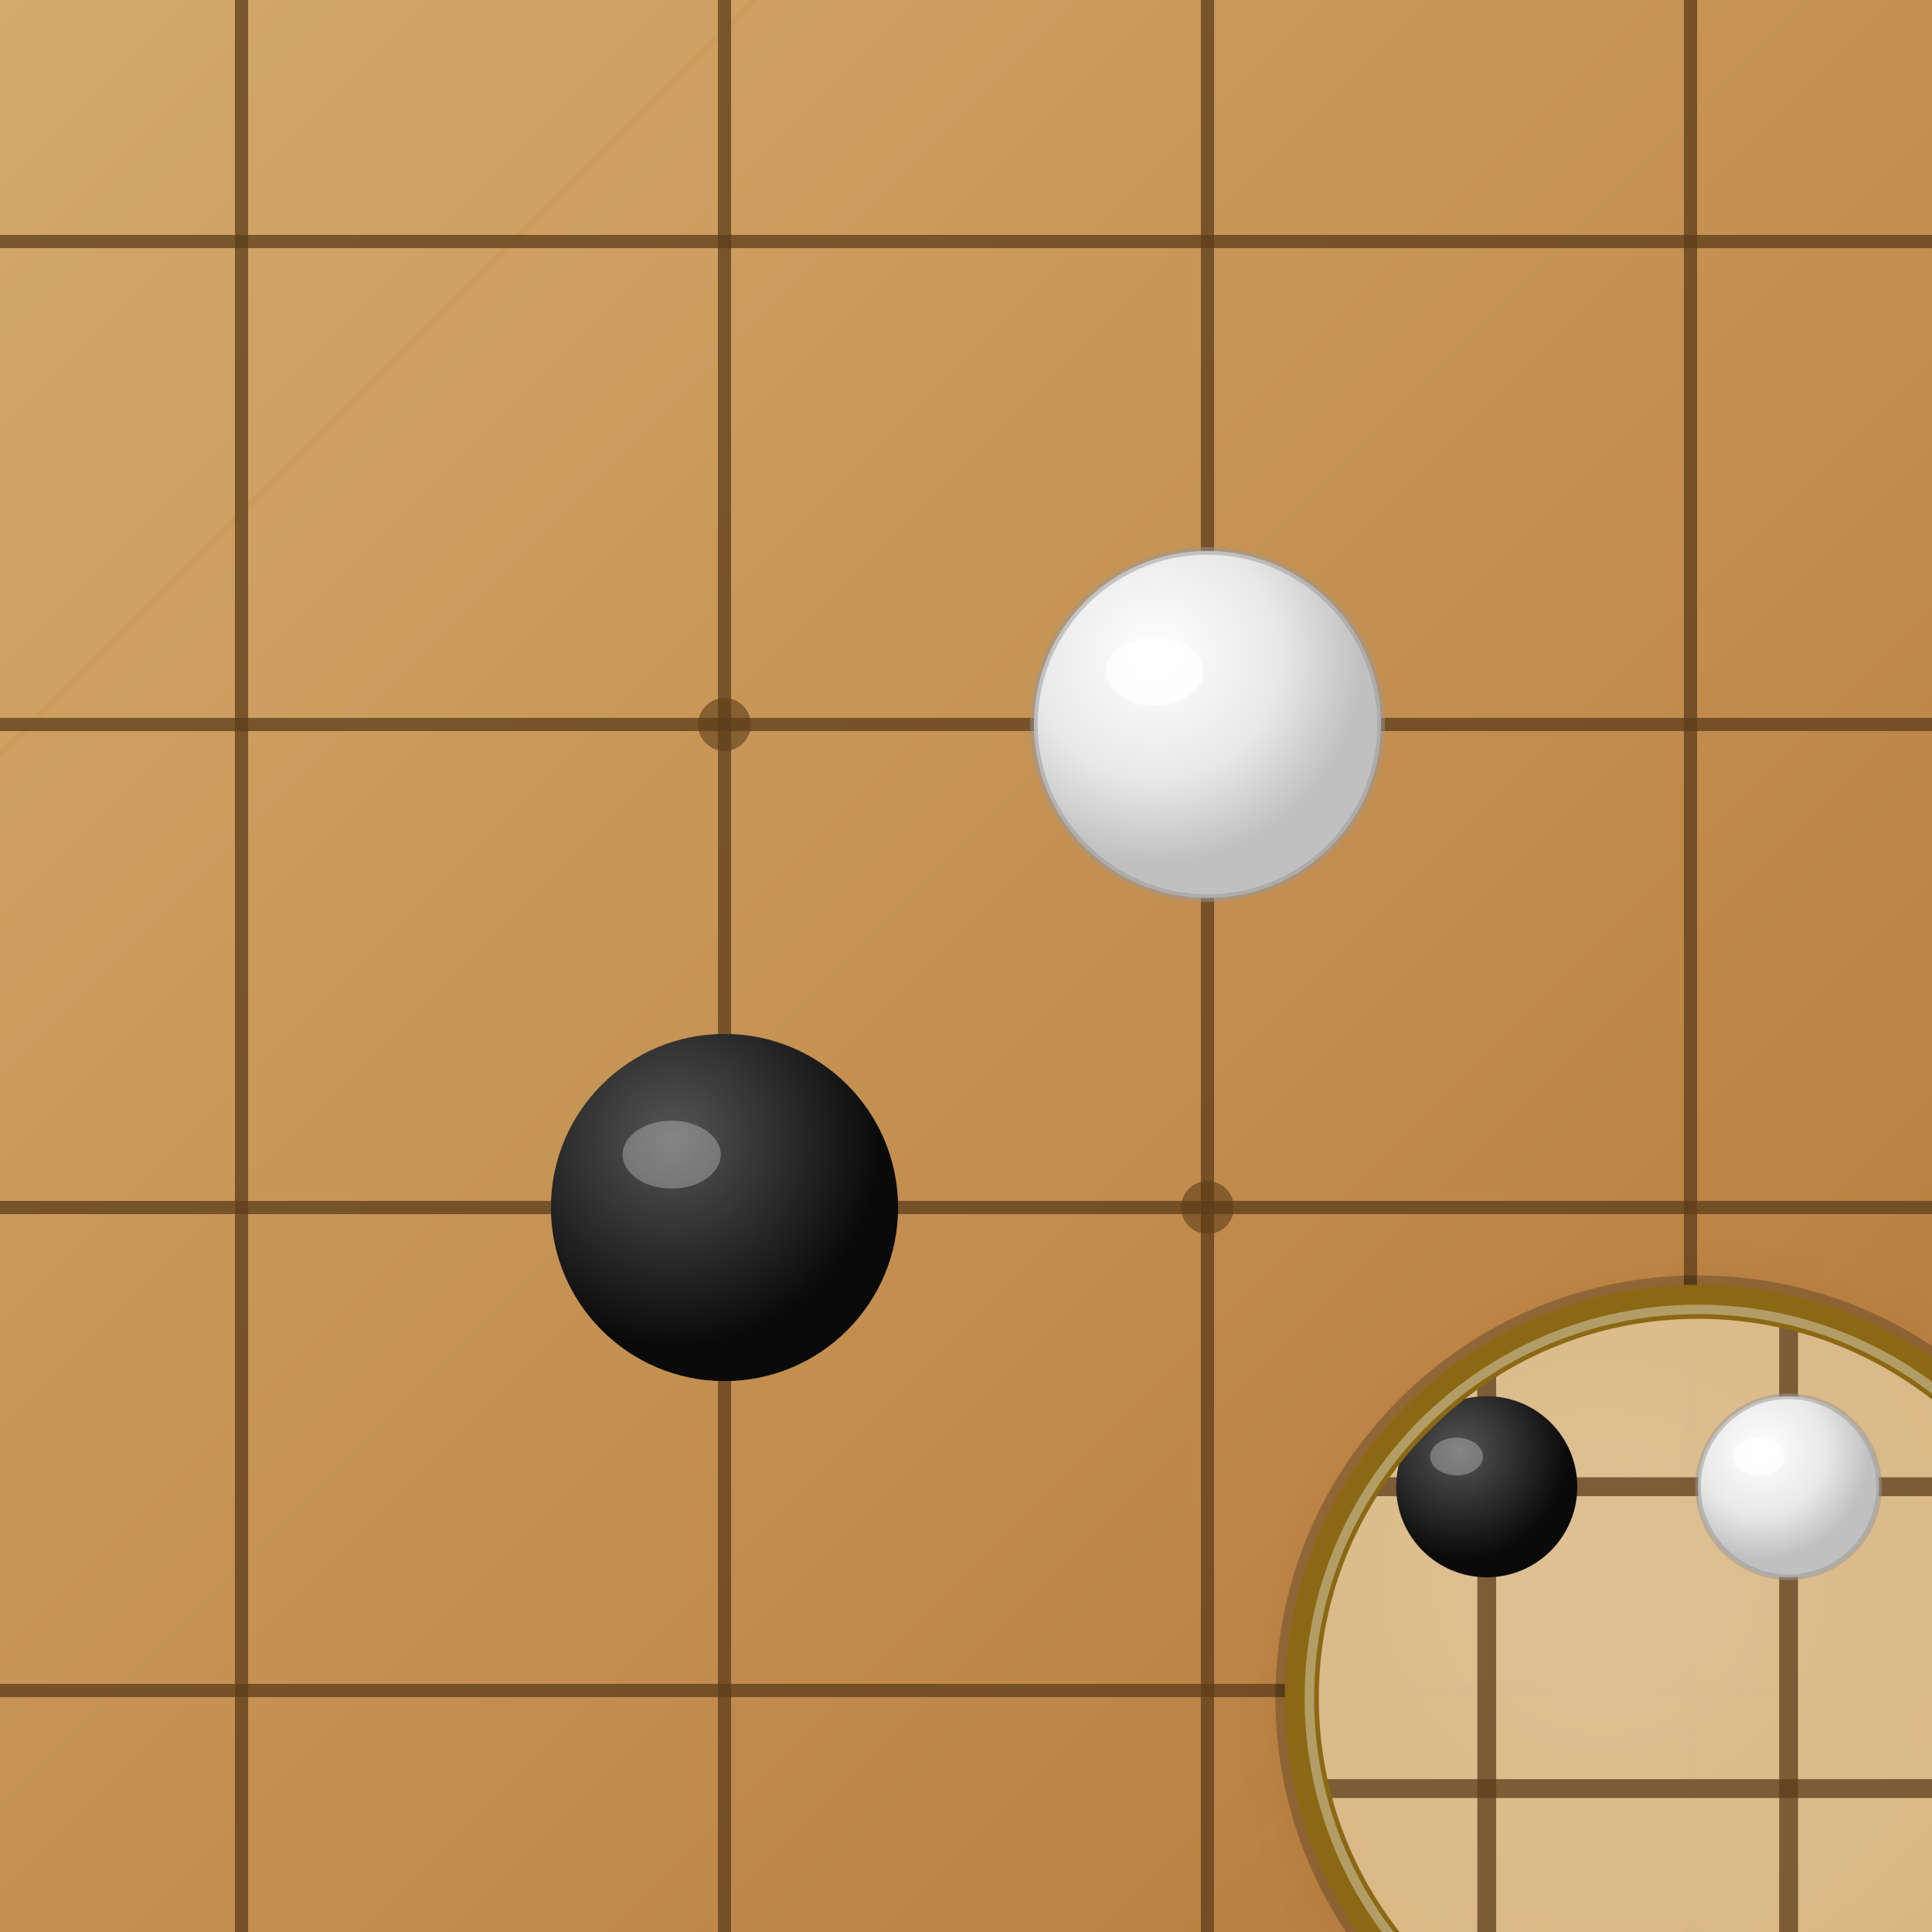
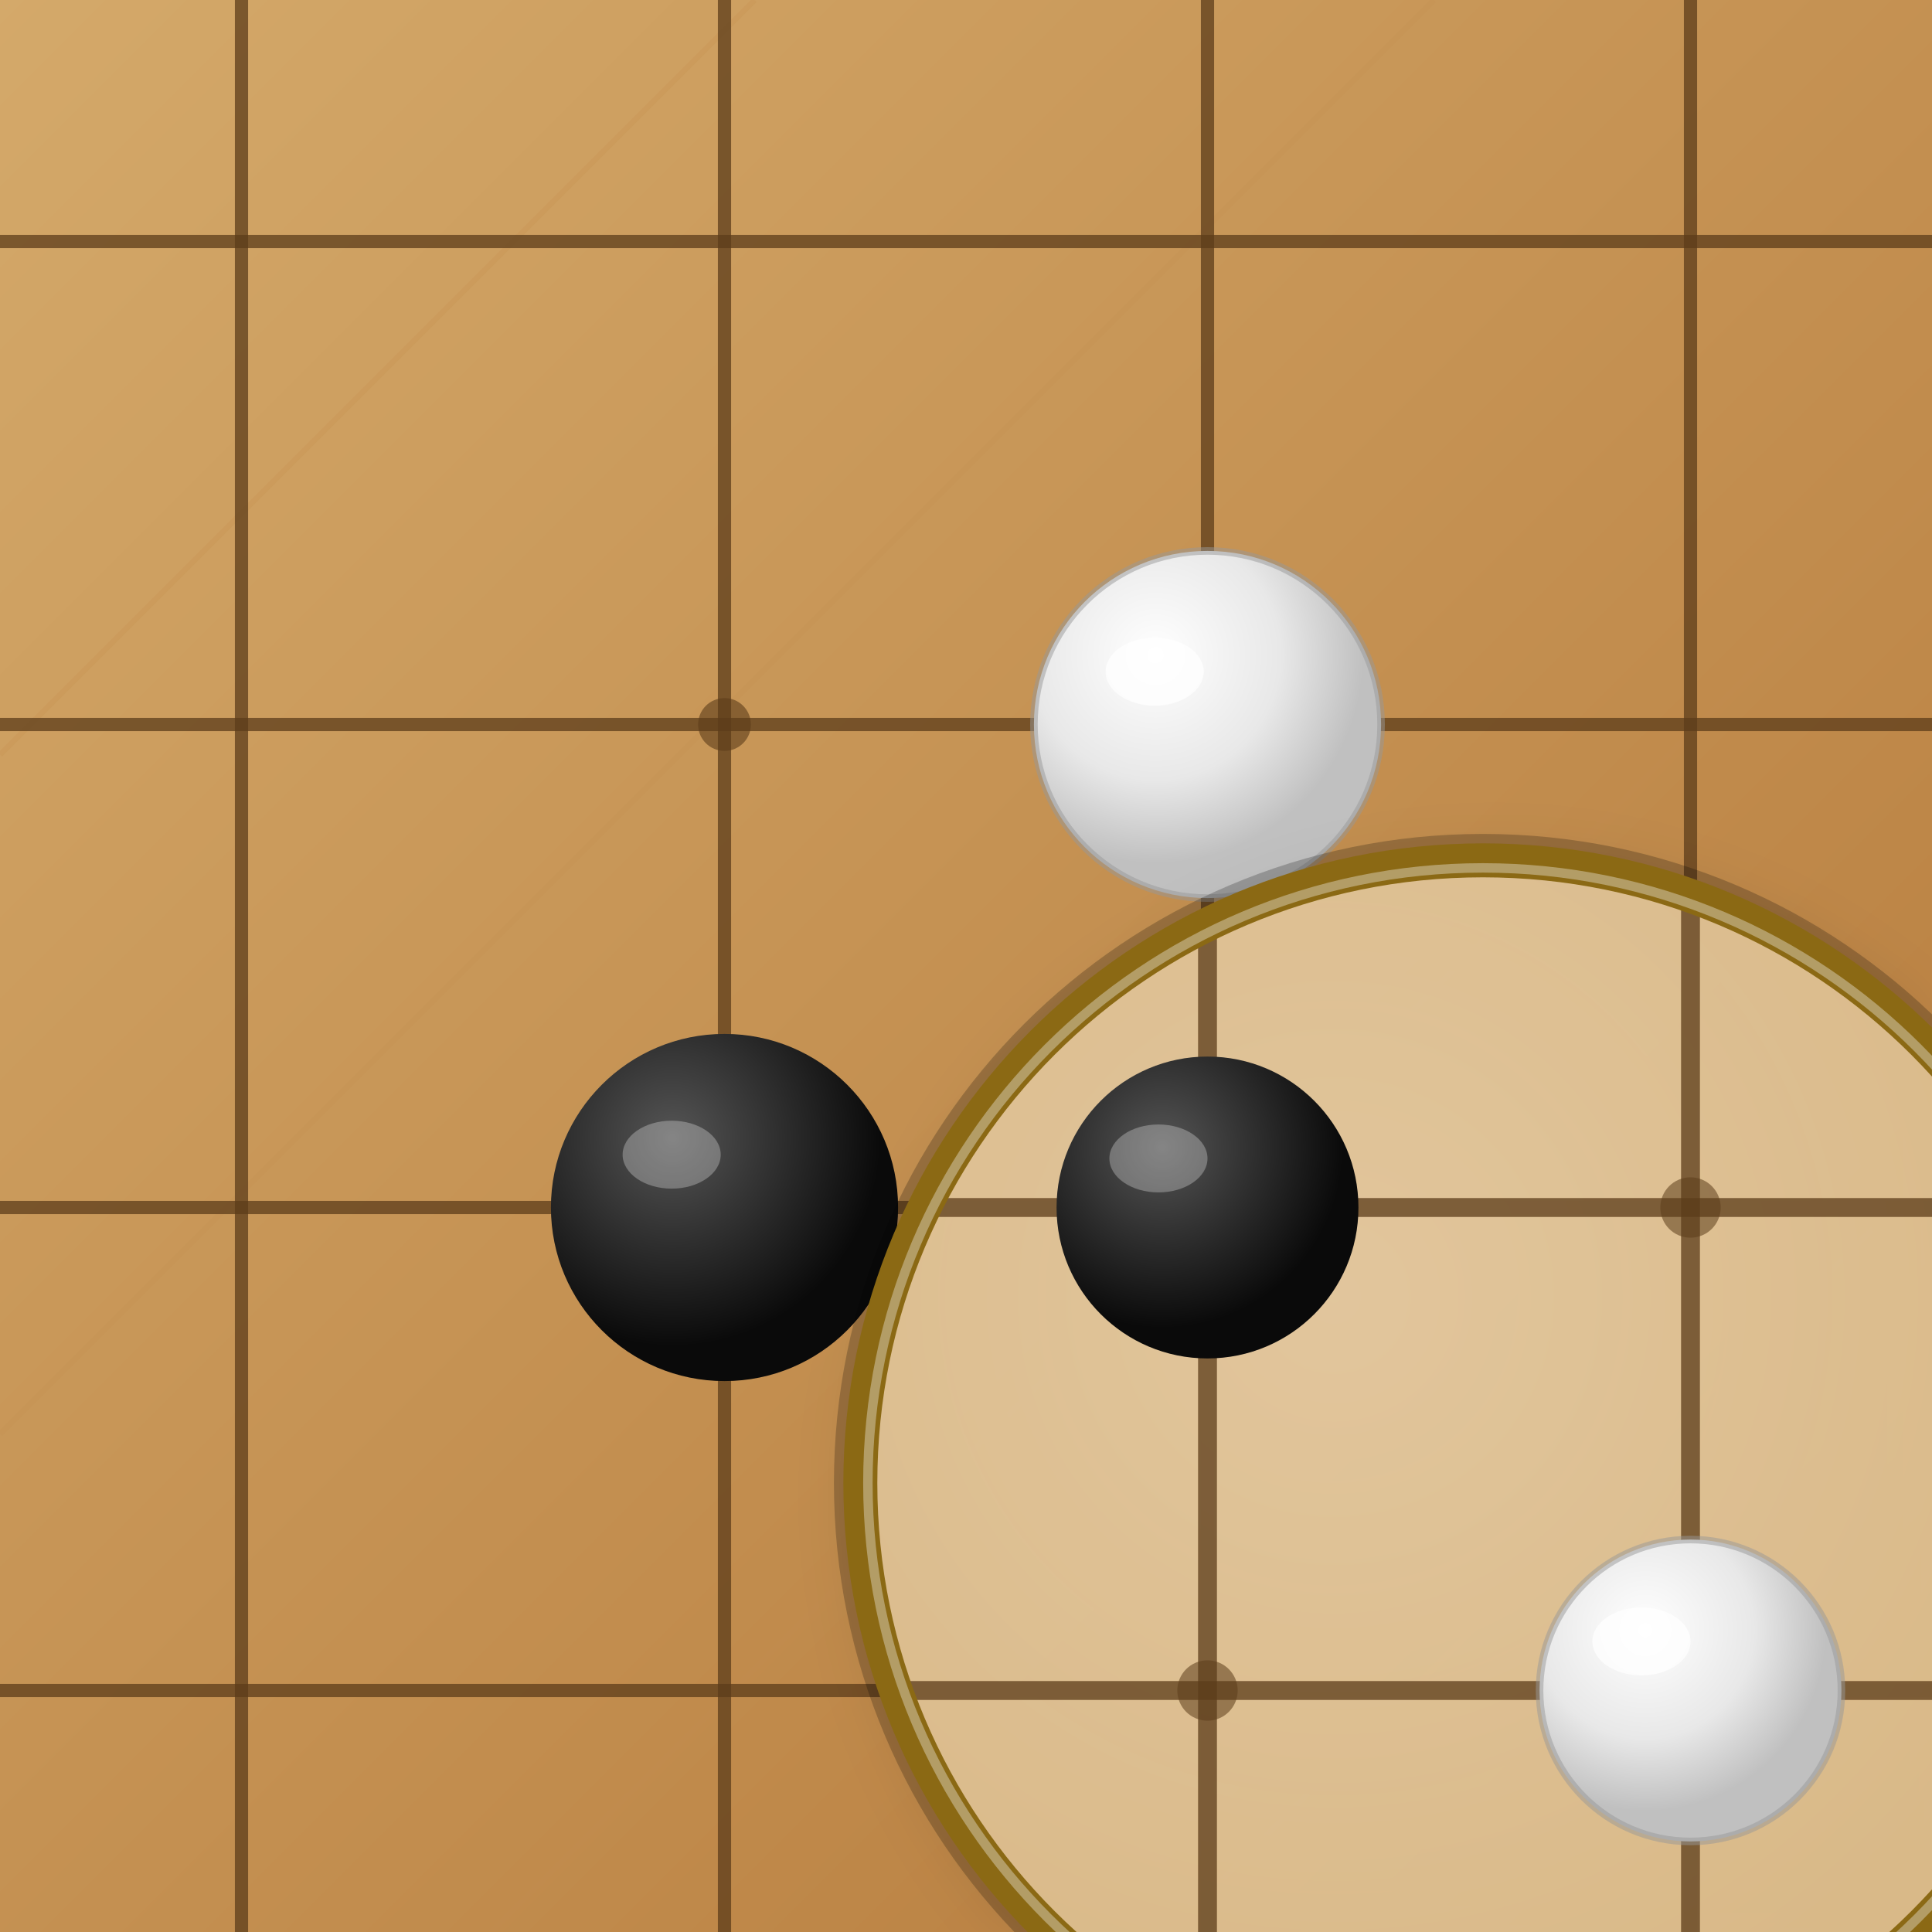
<svg xmlns="http://www.w3.org/2000/svg" viewBox="0 0 512 512" width="512" height="512">
  <defs>
    <linearGradient id="bg" x1="0%" y1="0%" x2="100%" y2="100%">
      <stop offset="0%" stop-color="#D4A96A" />
      <stop offset="100%" stop-color="#B5793A" />
    </linearGradient>
    <radialGradient id="blackPiece" cx="35%" cy="30%" r="60%">
      <stop offset="0%" stop-color="#555555" />
      <stop offset="100%" stop-color="#0a0a0a" />
    </radialGradient>
    <radialGradient id="whitePiece" cx="35%" cy="30%" r="60%">
      <stop offset="0%" stop-color="#ffffff" />
      <stop offset="60%" stop-color="#e8e8e8" />
      <stop offset="100%" stop-color="#c0c0c0" />
    </radialGradient>
    <radialGradient id="lensGrad" cx="38%" cy="35%" r="65%">
      <stop offset="0%" stop-color="#faf5ec" stop-opacity="0.95" />
      <stop offset="100%" stop-color="#e8d9be" stop-opacity="0.92" />
    </radialGradient>
    <clipPath id="lensClip">
-       <circle cx="450" cy="450" r="105" />
+       <circle cx="393" cy="393" r="165" />
    </clipPath>
    <filter id="shadow" x="-30%" y="-30%" width="160%" height="160%">
      <feDropShadow dx="3" dy="4" stdDeviation="7" flood-color="#00000055" />
    </filter>
  </defs>
  <rect width="512" height="512" fill="url(#bg)" />
  <line x1="0" y1="200" x2="200" y2="0" stroke="#C49050" stroke-width="1.5" stroke-opacity="0.3" />
  <line x1="0" y1="380" x2="380" y2="0" stroke="#C49050" stroke-width="1.5" stroke-opacity="0.2" />
  <line x1="130" y1="512" x2="512" y2="130" stroke="#C49050" stroke-width="1.5" stroke-opacity="0.2" />
  <line x1="310" y1="512" x2="512" y2="310" stroke="#C49050" stroke-width="1.5" stroke-opacity="0.15" />
  <line x1="0" y1="64" x2="512" y2="64" stroke="#5C3D1A" stroke-width="3.5" stroke-opacity="0.75" />
  <line x1="0" y1="192" x2="512" y2="192" stroke="#5C3D1A" stroke-width="3.5" stroke-opacity="0.75" />
  <line x1="0" y1="320" x2="512" y2="320" stroke="#5C3D1A" stroke-width="3.5" stroke-opacity="0.75" />
  <line x1="0" y1="448" x2="512" y2="448" stroke="#5C3D1A" stroke-width="3.5" stroke-opacity="0.75" />
  <line x1="64" y1="0" x2="64" y2="512" stroke="#5C3D1A" stroke-width="3.5" stroke-opacity="0.75" />
  <line x1="192" y1="0" x2="192" y2="512" stroke="#5C3D1A" stroke-width="3.5" stroke-opacity="0.75" />
  <line x1="320" y1="0" x2="320" y2="512" stroke="#5C3D1A" stroke-width="3.5" stroke-opacity="0.75" />
  <line x1="448" y1="0" x2="448" y2="512" stroke="#5C3D1A" stroke-width="3.5" stroke-opacity="0.75" />
  <circle cx="192" cy="192" r="7" fill="#5C3D1A" fill-opacity="0.60" />
  <circle cx="320" cy="192" r="7" fill="#5C3D1A" fill-opacity="0.60" />
  <circle cx="192" cy="320" r="7" fill="#5C3D1A" fill-opacity="0.60" />
  <circle cx="320" cy="320" r="7" fill="#5C3D1A" fill-opacity="0.60" />
  <circle cx="192" cy="320" r="46" fill="url(#blackPiece)" />
  <ellipse cx="178" cy="306" rx="13" ry="9" fill="white" fill-opacity="0.28" />
  <circle cx="320" cy="192" r="46" fill="url(#whitePiece)" />
  <circle cx="320" cy="192" r="46" fill="none" stroke="#999898" stroke-width="2" stroke-opacity="0.5" />
  <ellipse cx="306" cy="178" rx="13" ry="9" fill="white" fill-opacity="0.75" />
-   <circle cx="450" cy="450" r="112" fill="#00000038" filter="url(#shadow)" />
-   <circle cx="450" cy="450" r="105" fill="url(#lensGrad)" />
+   <circle cx="393" cy="393" r="172" fill="#00000038" filter="url(#shadow)" />
+   <circle cx="393" cy="393" r="165" fill="url(#lensGrad)" />
  <g clip-path="url(#lensClip)">
-     <rect x="340" y="340" width="220" height="220" fill="#D4A96A" fill-opacity="0.65" />
-     <line x1="340" y1="394" x2="560" y2="394" stroke="#5C3D1A" stroke-width="5" stroke-opacity="0.75" />
-     <line x1="340" y1="474" x2="560" y2="474" stroke="#5C3D1A" stroke-width="5" stroke-opacity="0.75" />
-     <line x1="394" y1="340" x2="394" y2="560" stroke="#5C3D1A" stroke-width="5" stroke-opacity="0.75" />
-     <line x1="474" y1="340" x2="474" y2="560" stroke="#5C3D1A" stroke-width="5" stroke-opacity="0.75" />
-     <circle cx="394" cy="394" r="24" fill="url(#blackPiece)" />
-     <ellipse cx="386" cy="386" rx="7" ry="5" fill="white" fill-opacity="0.28" />
-     <circle cx="474" cy="394" r="24" fill="url(#whitePiece)" />
-     <circle cx="474" cy="394" r="24" fill="none" stroke="#999898" stroke-width="1.5" stroke-opacity="0.5" />
-     <ellipse cx="466" cy="386" rx="7" ry="5" fill="white" fill-opacity="0.75" />
+     <rect x="225" y="225" width="350" height="350" fill="#D4A96A" fill-opacity="0.58" />
+     <line x1="225" y1="320" x2="565" y2="320" stroke="#5C3D1A" stroke-width="5" stroke-opacity="0.75" />
+     <line x1="225" y1="448" x2="565" y2="448" stroke="#5C3D1A" stroke-width="5" stroke-opacity="0.75" />
+     <line x1="320" y1="225" x2="320" y2="565" stroke="#5C3D1A" stroke-width="5" stroke-opacity="0.75" />
+     <line x1="448" y1="225" x2="448" y2="565" stroke="#5C3D1A" stroke-width="5" stroke-opacity="0.75" />
+     <circle cx="448" cy="320" r="8" fill="#5C3D1A" fill-opacity="0.55" />
+     <circle cx="320" cy="448" r="8" fill="#5C3D1A" fill-opacity="0.55" />
+     <circle cx="320" cy="320" r="40" fill="url(#blackPiece)" />
+     <ellipse cx="307" cy="307" rx="13" ry="9" fill="white" fill-opacity="0.28" />
+     <circle cx="448" cy="448" r="40" fill="url(#whitePiece)" />
+     <circle cx="448" cy="448" r="40" fill="none" stroke="#999898" stroke-width="2" stroke-opacity="0.5" />
+     <ellipse cx="435" cy="435" rx="13" ry="9" fill="white" fill-opacity="0.75" />
  </g>
-   <circle cx="450" cy="450" r="105" fill="none" stroke="#8B6914" stroke-width="9" />
-   <circle cx="450" cy="450" r="103" fill="none" stroke="white" stroke-width="2.5" stroke-opacity="0.35" />
+   <circle cx="393" cy="393" r="165" fill="none" stroke="#8B6914" stroke-width="9" />
+   <circle cx="393" cy="393" r="163" fill="none" stroke="white" stroke-width="2.5" stroke-opacity="0.35" />
</svg>
